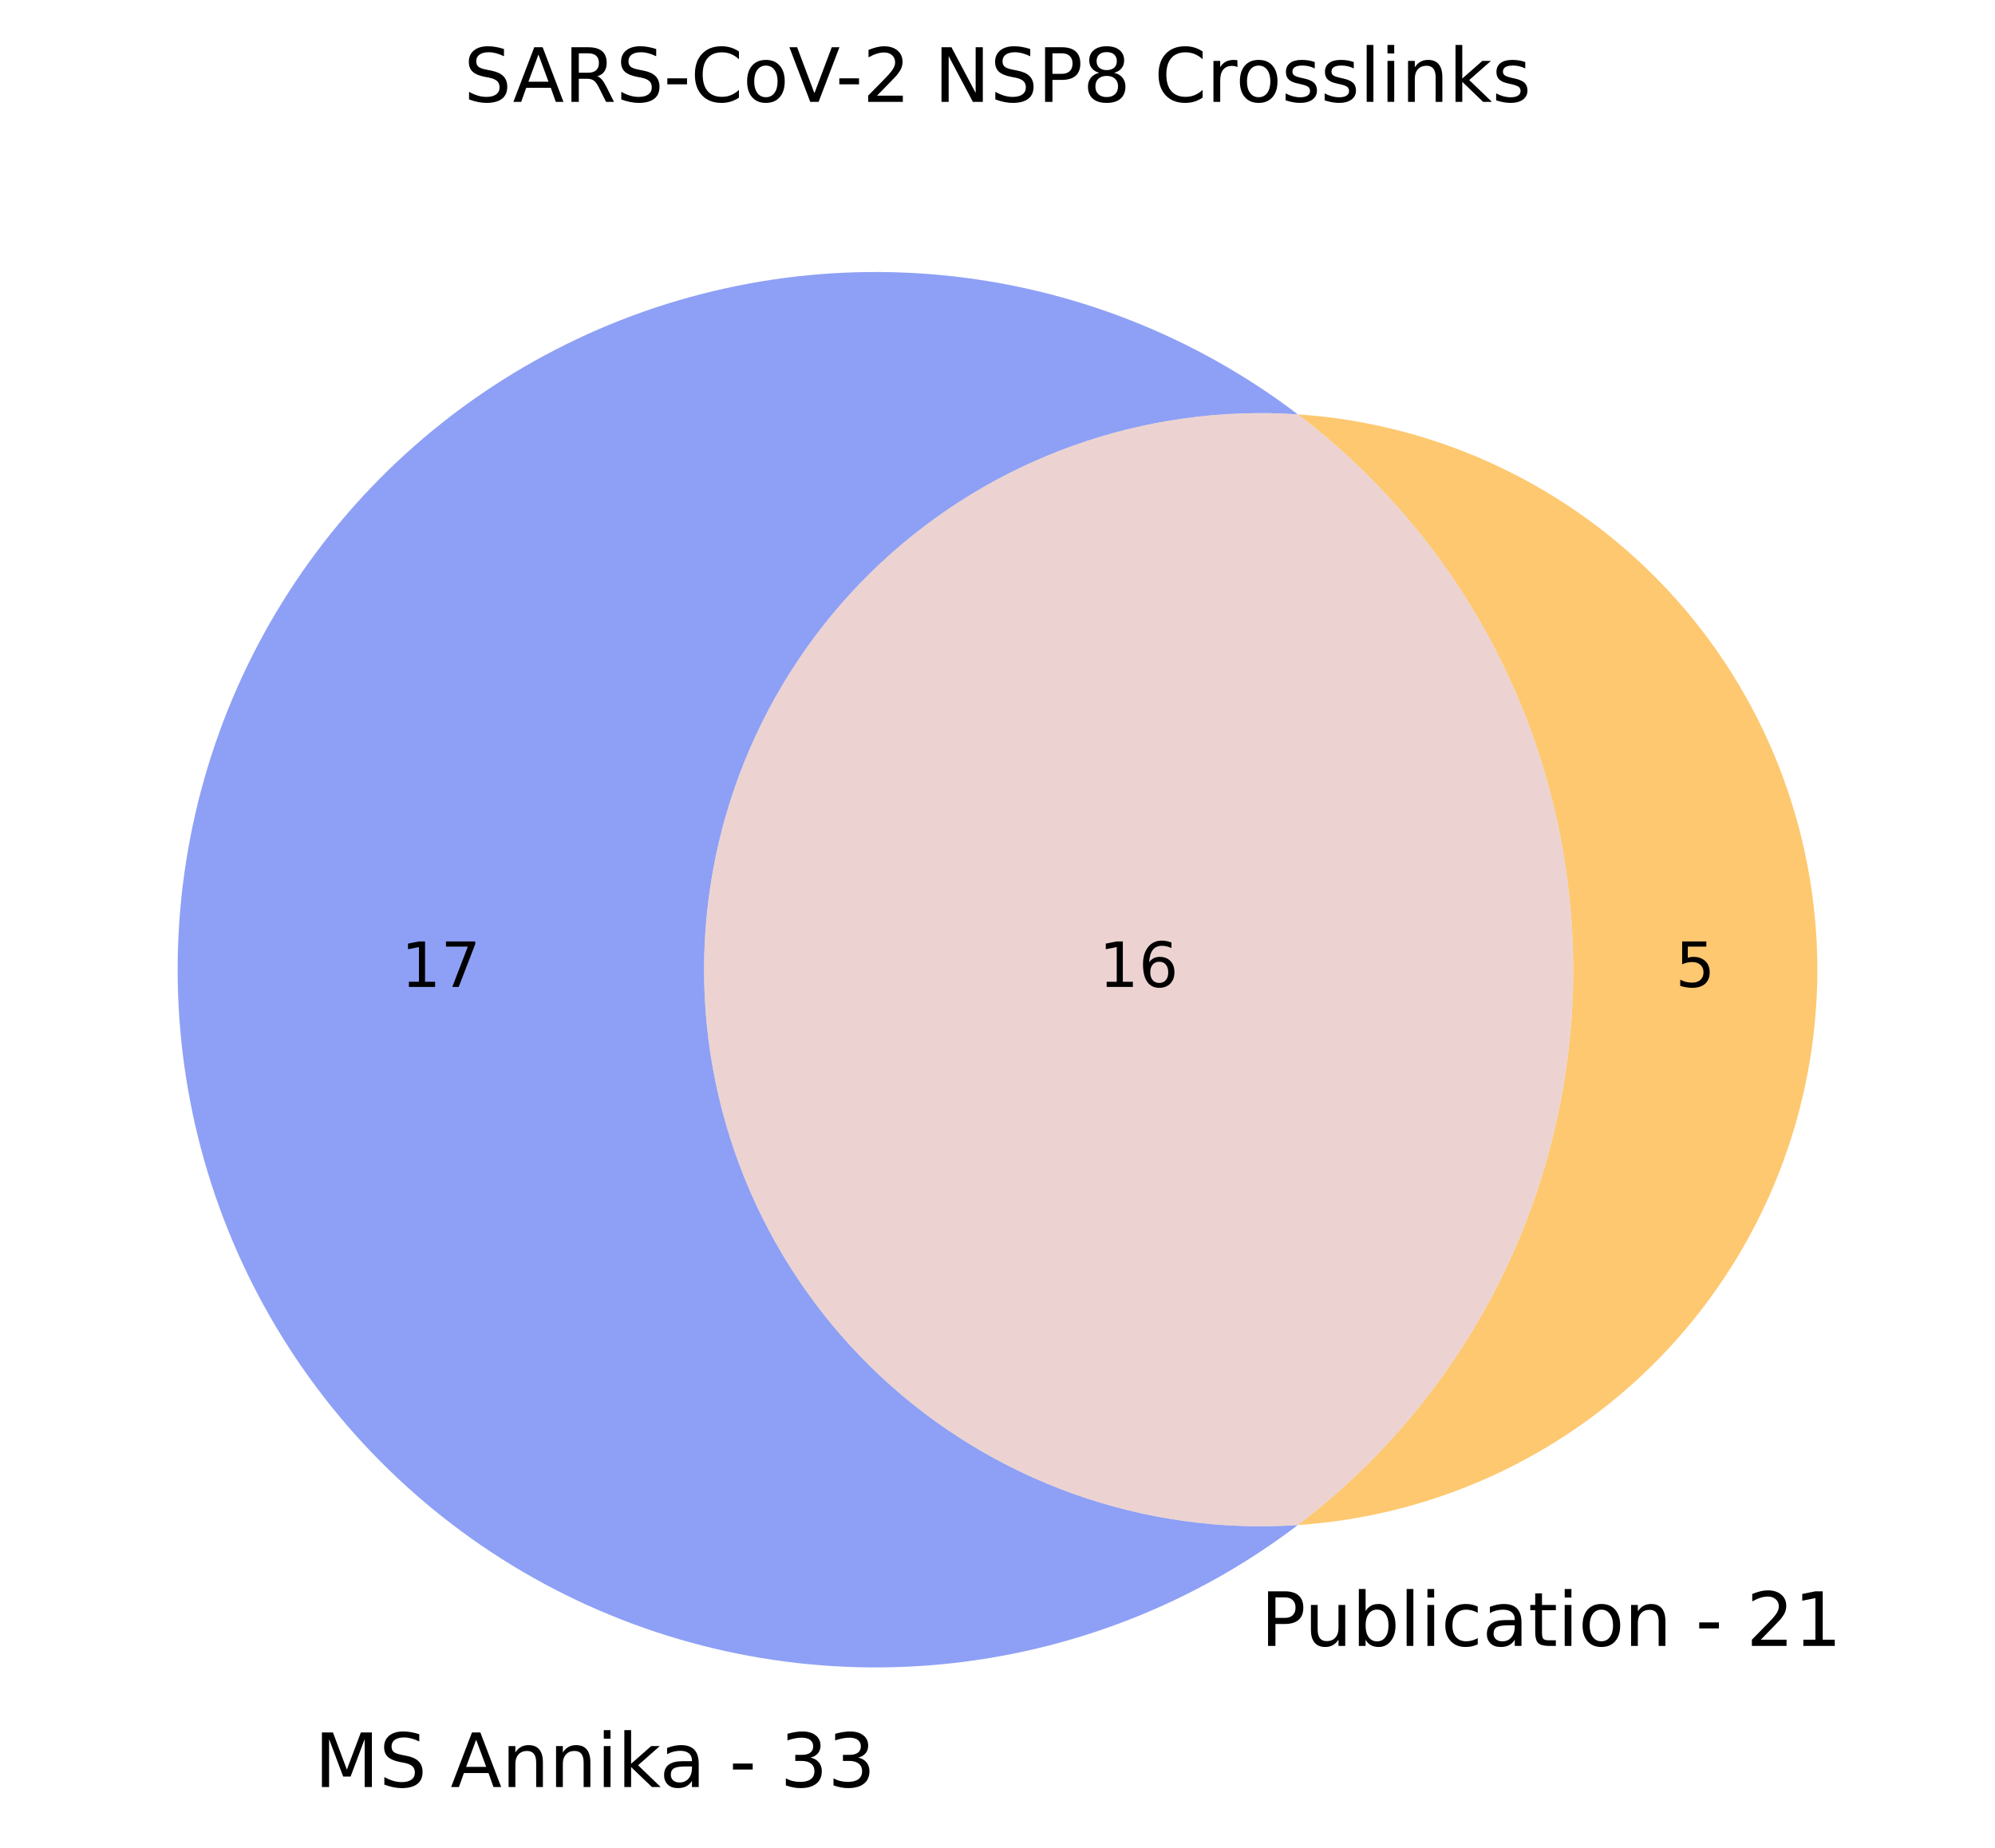
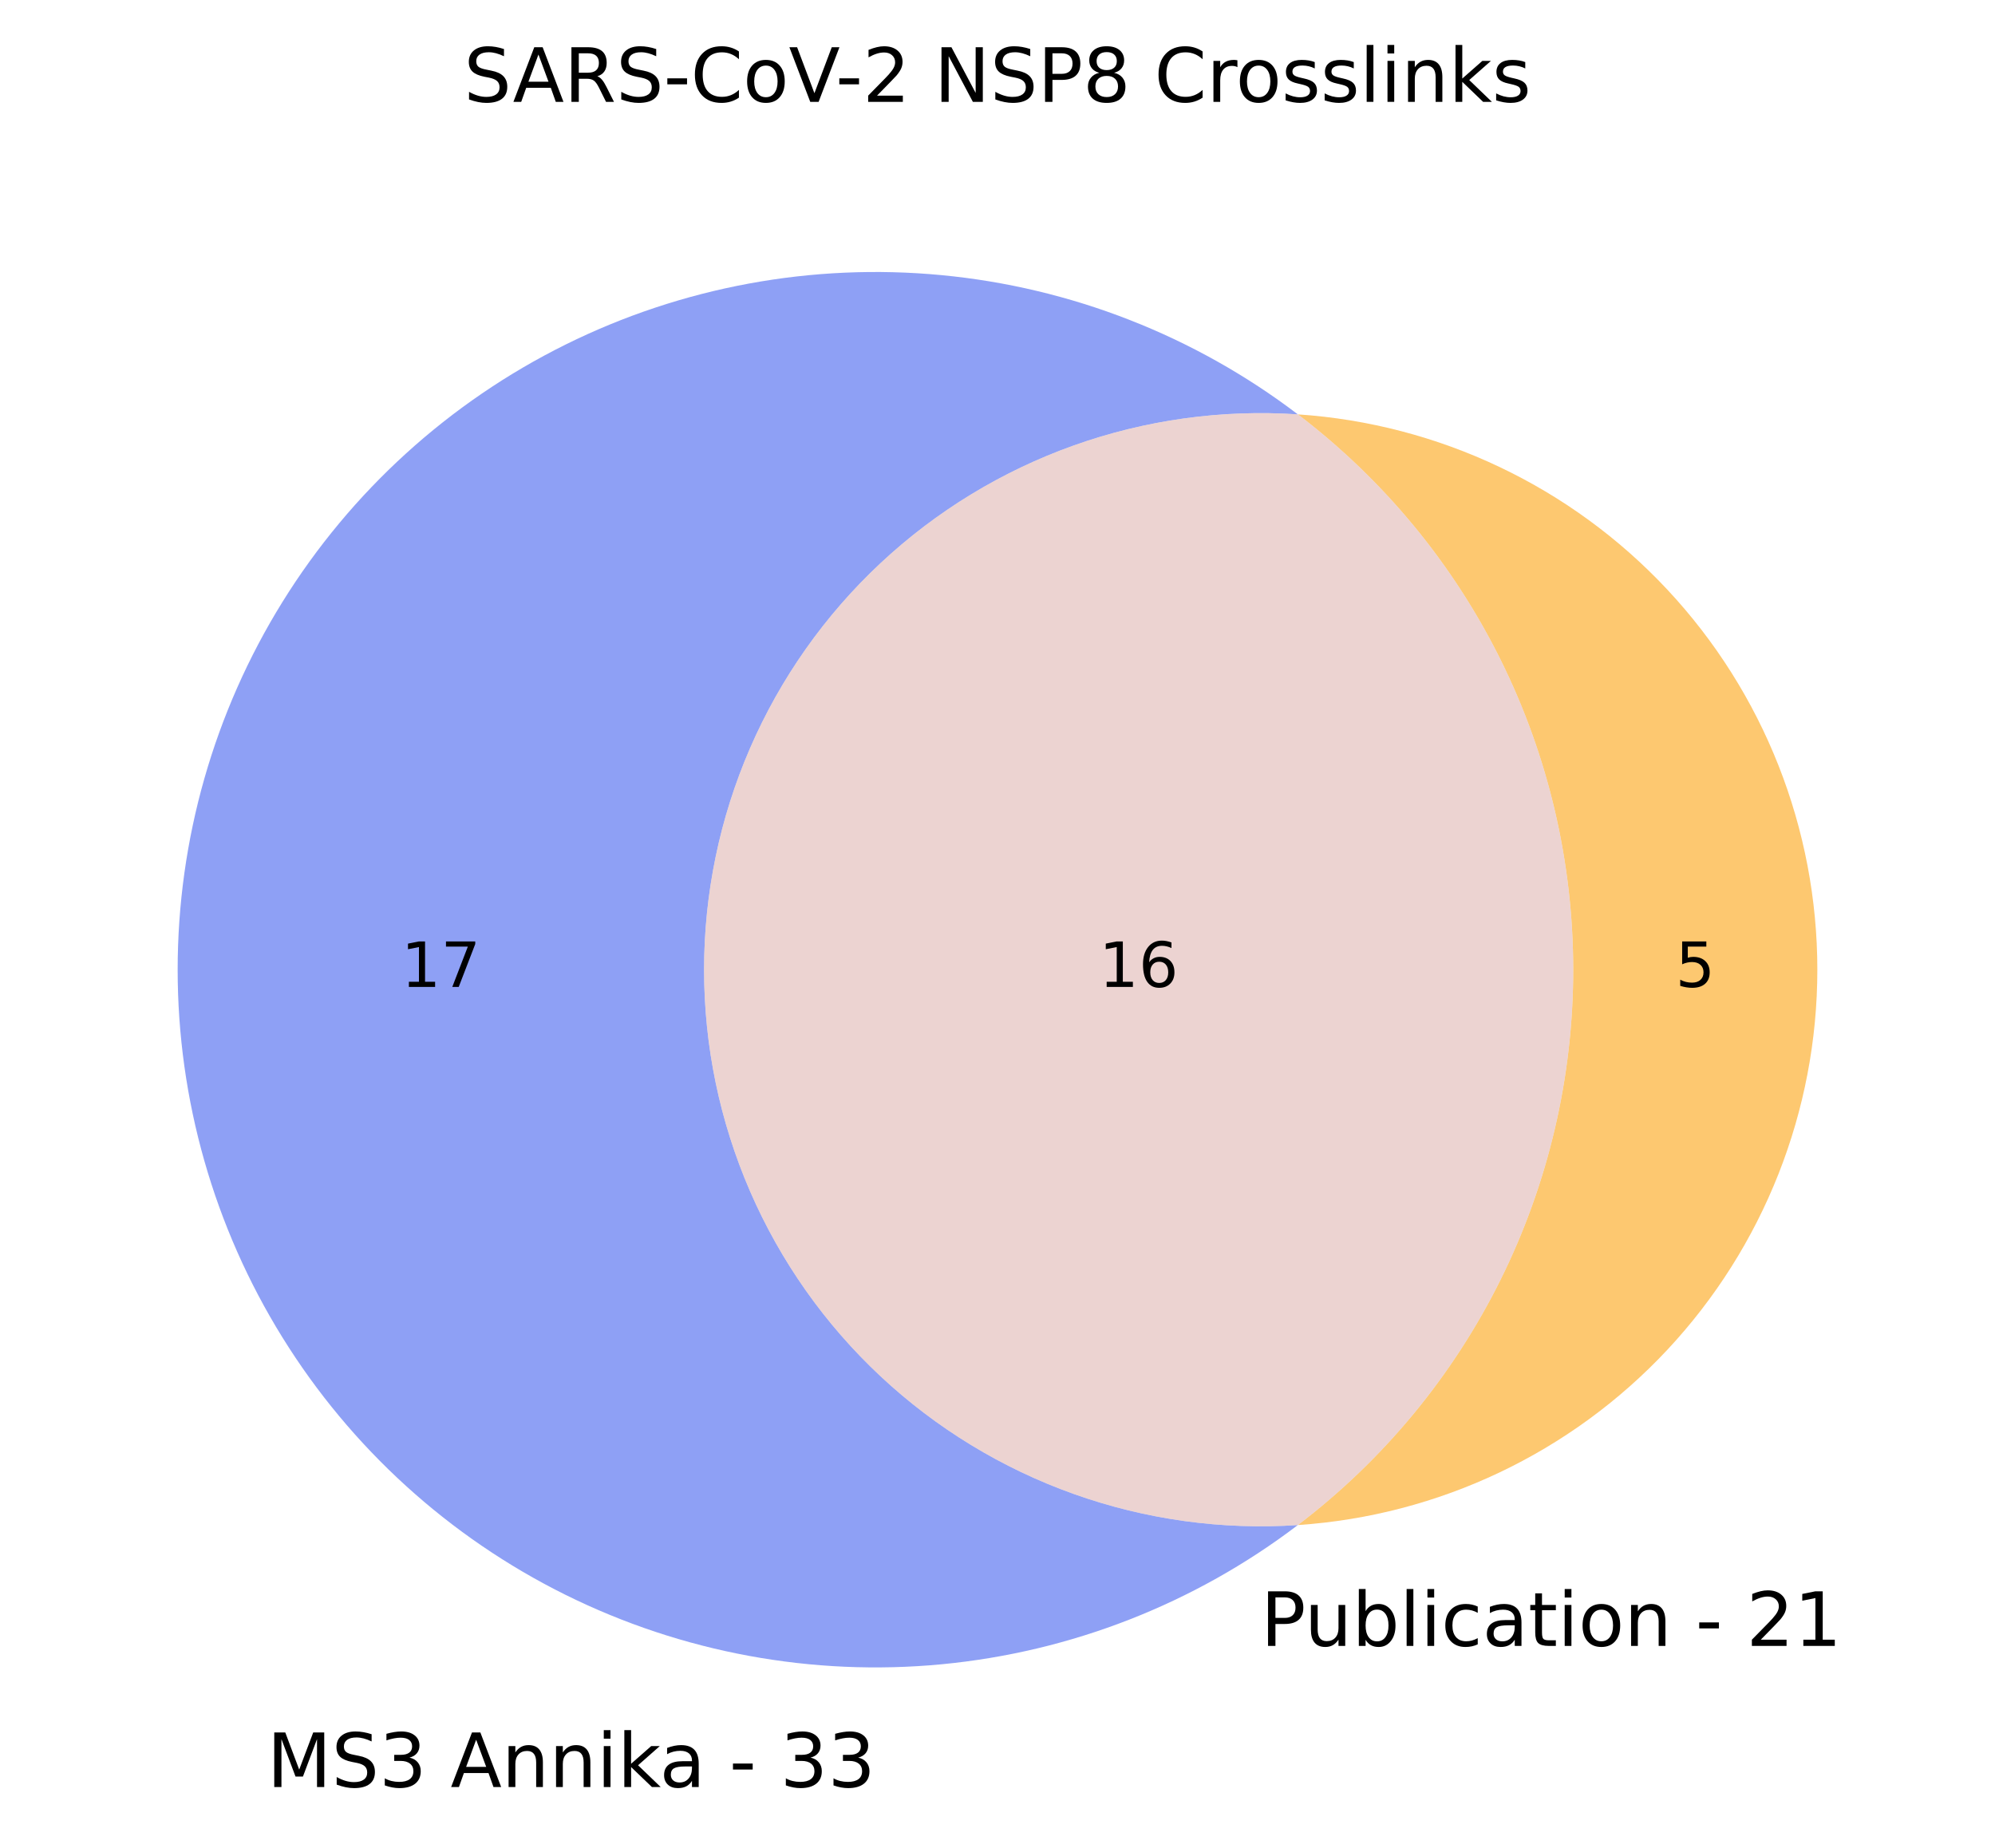
<svg xmlns="http://www.w3.org/2000/svg" xmlns:xlink="http://www.w3.org/1999/xlink" width="319.624pt" height="296.03pt" viewBox="0 0 319.624 296.03" version="1.1">
  <defs>
    <style type="text/css">*{stroke-linejoin: round; stroke-linecap: butt}</style>
  </defs>
  <g id="figure_1">
    <g id="patch_1">
      <path d="M 0 296.03  L 319.624 296.03  L 319.624 0  L 0 0  L 0 296.03  z " style="fill: none" />
    </g>
    <g id="axes_1">
      <g id="patch_2">
-         <path d="M 207.932 244.355  C 195.747 245.17 183.523 243.474 172.021 239.371  C 160.518 235.268 149.98 228.846 141.061 220.504  C 132.142 212.162 125.031 202.076 120.17 190.873  C 115.309 179.67 112.801 167.586 112.801 155.374  C 112.801 143.162 115.309 131.079 120.17 119.876  C 125.031 108.673 132.142 98.587 141.061 90.244  C 149.98 81.902 160.518 75.48 172.021 71.377  C 183.523 67.275 195.747 65.578 207.932 66.393  C 191.358 53.787 171.587 46.06 150.857 44.085  C 130.128 42.11 109.253 45.966 90.597 55.216  C 71.941 64.466 56.235 78.746 45.258 96.441  C 34.281 114.136 28.463 134.551 28.463 155.374  C 28.463 176.197 34.281 196.612 45.258 214.307  C 56.235 232.002 71.941 246.283 90.597 255.532  C 109.253 264.782 130.128 268.638 150.857 266.663  C 171.587 264.689 191.358 256.961 207.932 244.355  " clip-path="url(#p259e8468e1)" style="fill: #4361ee; opacity: 0.6" />
+         <path d="M 207.932 244.355  C 195.747 245.17 183.523 243.474 172.021 239.371  C 160.518 235.268 149.98 228.846 141.061 220.504  C 132.142 212.162 125.031 202.076 120.17 190.873  C 115.309 179.67 112.801 167.586 112.801 155.374  C 112.801 143.162 115.309 131.079 120.17 119.876  C 125.031 108.673 132.142 98.587 141.061 90.244  C 149.98 81.902 160.518 75.48 172.021 71.377  C 183.523 67.275 195.747 65.578 207.932 66.393  C 191.358 53.787 171.587 46.06 150.857 44.085  C 130.128 42.11 109.253 45.966 90.597 55.216  C 71.941 64.466 56.235 78.746 45.258 96.441  C 34.281 114.136 28.463 134.551 28.463 155.374  C 28.463 176.197 34.281 196.612 45.258 214.307  C 56.235 232.002 71.941 246.283 90.597 255.532  C 109.253 264.782 130.128 268.638 150.857 266.663  C 171.587 264.689 191.358 256.961 207.932 244.355  " clip-path="url(#pbbb2297a9f)" style="fill: #4361ee; opacity: 0.6" />
      </g>
      <g id="patch_3">
-         <path d="M 207.932 66.393  C 221.644 76.822 232.762 90.281 240.414 105.715  C 248.067 121.15 252.049 138.147 252.049 155.374  C 252.049 172.602 248.067 189.598 240.414 205.033  C 232.762 220.467 221.644 233.926 207.932 244.355  C 230.496 242.846 251.662 232.809 267.11 216.293  C 282.559 199.778 291.161 177.989 291.161 155.374  C 291.161 132.76 282.559 110.971 267.11 94.455  C 251.662 77.939 230.496 67.902 207.932 66.393  " clip-path="url(#p259e8468e1)" style="fill: #fca311; opacity: 0.6" />
+         <path d="M 207.932 66.393  C 221.644 76.822 232.762 90.281 240.414 105.715  C 248.067 121.15 252.049 138.147 252.049 155.374  C 252.049 172.602 248.067 189.598 240.414 205.033  C 232.762 220.467 221.644 233.926 207.932 244.355  C 230.496 242.846 251.662 232.809 267.11 216.293  C 282.559 199.778 291.161 177.989 291.161 155.374  C 291.161 132.76 282.559 110.971 267.11 94.455  C 251.662 77.939 230.496 67.902 207.932 66.393  " clip-path="url(#pbbb2297a9f)" style="fill: #fca311; opacity: 0.6" />
      </g>
      <g id="patch_4">
-         <path d="M 207.932 244.355  C 221.644 233.926 232.762 220.467 240.414 205.033  C 248.067 189.598 252.049 172.602 252.049 155.374  C 252.049 138.147 248.067 121.15 240.414 105.715  C 232.762 90.281 221.644 76.822 207.932 66.393  C 195.747 65.578 183.523 67.275 172.021 71.377  C 160.518 75.48 149.98 81.902 141.061 90.244  C 132.142 98.587 125.031 108.673 120.17 119.876  C 115.309 131.079 112.801 143.162 112.801 155.374  C 112.801 167.586 115.309 179.67 120.17 190.873  C 125.031 202.076 132.142 212.162 141.061 220.504  C 149.98 228.846 160.518 235.268 172.021 239.371  C 183.523 243.474 195.747 245.17 207.932 244.355  " clip-path="url(#p259e8468e1)" style="fill: #dfb6b2; opacity: 0.6" />
+         <path d="M 207.932 244.355  C 221.644 233.926 232.762 220.467 240.414 205.033  C 248.067 189.598 252.049 172.602 252.049 155.374  C 252.049 138.147 248.067 121.15 240.414 105.715  C 232.762 90.281 221.644 76.822 207.932 66.393  C 195.747 65.578 183.523 67.275 172.021 71.377  C 160.518 75.48 149.98 81.902 141.061 90.244  C 132.142 98.587 125.031 108.673 120.17 119.876  C 115.309 131.079 112.801 143.162 112.801 155.374  C 112.801 167.586 115.309 179.67 120.17 190.873  C 125.031 202.076 132.142 212.162 141.061 220.504  C 149.98 228.846 160.518 235.268 172.021 239.371  C 183.523 243.474 195.747 245.17 207.932 244.355  " clip-path="url(#pbbb2297a9f)" style="fill: #dfb6b2; opacity: 0.6" />
      </g>
      <g id="text_1">
        <g transform="translate(64.26932 158.1335) scale(0.1 -0.1)">
          <defs>
            <path id="DejaVuSans-31" d="M 794 531  L 1825 531  L 1825 4091  L 703 3866  L 703 4441  L 1819 4666  L 2450 4666  L 2450 531  L 3481 531  L 3481 0  L 794 0  L 794 531  z " transform="scale(0.015625)" />
            <path id="DejaVuSans-37" d="M 525 4666  L 3525 4666  L 3525 4397  L 1831 0  L 1172 0  L 2766 4134  L 525 4134  L 525 4666  z " transform="scale(0.015625)" />
          </defs>
          <use xlink:href="#DejaVuSans-31" />
          <use xlink:href="#DejaVuSans-37" x="63.623" />
        </g>
      </g>
      <g id="text_2">
        <g transform="translate(268.4235 158.1335) scale(0.1 -0.1)">
          <defs>
            <path id="DejaVuSans-35" d="M 691 4666  L 3169 4666  L 3169 4134  L 1269 4134  L 1269 2991  Q 1406 3038 1543 3061  Q 1681 3084 1819 3084  Q 2600 3084 3056 2656  Q 3513 2228 3513 1497  Q 3513 744 3044 326  Q 2575 -91 1722 -91  Q 1428 -91 1123 -41  Q 819 9 494 109  L 494 744  Q 775 591 1075 516  Q 1375 441 1709 441  Q 2250 441 2565 725  Q 2881 1009 2881 1497  Q 2881 1984 2565 2268  Q 2250 2553 1709 2553  Q 1456 2553 1204 2497  Q 953 2441 691 2322  L 691 4666  z " transform="scale(0.015625)" />
          </defs>
          <use xlink:href="#DejaVuSans-35" />
        </g>
      </g>
      <g id="text_3">
        <g transform="translate(176.0623 158.1335) scale(0.1 -0.1)">
          <defs>
            <path id="DejaVuSans-36" d="M 2113 2584  Q 1688 2584 1439 2293  Q 1191 2003 1191 1497  Q 1191 994 1439 701  Q 1688 409 2113 409  Q 2538 409 2786 701  Q 3034 994 3034 1497  Q 3034 2003 2786 2293  Q 2538 2584 2113 2584  z M 3366 4563  L 3366 3988  Q 3128 4100 2886 4159  Q 2644 4219 2406 4219  Q 1781 4219 1451 3797  Q 1122 3375 1075 2522  Q 1259 2794 1537 2939  Q 1816 3084 2150 3084  Q 2853 3084 3261 2657  Q 3669 2231 3669 1497  Q 3669 778 3244 343  Q 2819 -91 2113 -91  Q 1303 -91 875 529  Q 447 1150 447 2328  Q 447 3434 972 4092  Q 1497 4750 2381 4750  Q 2619 4750 2861 4703  Q 3103 4656 3366 4563  z " transform="scale(0.015625)" />
          </defs>
          <use xlink:href="#DejaVuSans-31" />
          <use xlink:href="#DejaVuSans-36" x="63.623" />
        </g>
      </g>
      <g id="text_4">
-         <g transform="translate(50.3985 286.3339) scale(0.12 -0.12)">
+         <g transform="translate(42.7635 286.3339) scale(0.12 -0.12)">
          <defs>
            <path id="DejaVuSans-4d" d="M 628 4666  L 1569 4666  L 2759 1491  L 3956 4666  L 4897 4666  L 4897 0  L 4281 0  L 4281 4097  L 3078 897  L 2444 897  L 1241 4097  L 1241 0  L 628 0  L 628 4666  z " transform="scale(0.015625)" />
            <path id="DejaVuSans-53" d="M 3425 4513  L 3425 3897  Q 3066 4069 2747 4153  Q 2428 4238 2131 4238  Q 1616 4238 1336 4038  Q 1056 3838 1056 3469  Q 1056 3159 1242 3001  Q 1428 2844 1947 2747  L 2328 2669  Q 3034 2534 3370 2195  Q 3706 1856 3706 1288  Q 3706 609 3251 259  Q 2797 -91 1919 -91  Q 1588 -91 1214 -16  Q 841 59 441 206  L 441 856  Q 825 641 1194 531  Q 1563 422 1919 422  Q 2459 422 2753 634  Q 3047 847 3047 1241  Q 3047 1584 2836 1778  Q 2625 1972 2144 2069  L 1759 2144  Q 1053 2284 737 2584  Q 422 2884 422 3419  Q 422 4038 858 4394  Q 1294 4750 2059 4750  Q 2388 4750 2728 4690  Q 3069 4631 3425 4513  z " transform="scale(0.015625)" />
+             <path id="DejaVuSans-33" d="M 2597 2516  Q 3050 2419 3304 2112  Q 3559 1806 3559 1356  Q 3559 666 3084 287  Q 2609 -91 1734 -91  Q 1441 -91 1130 -33  Q 819 25 488 141  L 488 750  Q 750 597 1062 519  Q 1375 441 1716 441  Q 2309 441 2620 675  Q 2931 909 2931 1356  Q 2931 1769 2642 2001  Q 2353 2234 1838 2234  L 1294 2234  L 1294 2753  L 1863 2753  Q 2328 2753 2575 2939  Q 2822 3125 2822 3475  Q 2822 3834 2567 4026  Q 2313 4219 1838 4219  Q 1578 4219 1281 4162  Q 984 4106 628 3988  L 628 4550  Q 988 4650 1302 4700  Q 1616 4750 1894 4750  Q 2613 4750 3031 4423  Q 3450 4097 3450 3541  Q 3450 3153 3228 2886  Q 3006 2619 2597 2516  z " transform="scale(0.015625)" />
            <path id="DejaVuSans-20" transform="scale(0.015625)" />
            <path id="DejaVuSans-41" d="M 2188 4044  L 1331 1722  L 3047 1722  L 2188 4044  z M 1831 4666  L 2547 4666  L 4325 0  L 3669 0  L 3244 1197  L 1141 1197  L 716 0  L 50 0  L 1831 4666  z " transform="scale(0.015625)" />
            <path id="DejaVuSans-6e" d="M 3513 2113  L 3513 0  L 2938 0  L 2938 2094  Q 2938 2591 2744 2837  Q 2550 3084 2163 3084  Q 1697 3084 1428 2787  Q 1159 2491 1159 1978  L 1159 0  L 581 0  L 581 3500  L 1159 3500  L 1159 2956  Q 1366 3272 1645 3428  Q 1925 3584 2291 3584  Q 2894 3584 3203 3211  Q 3513 2838 3513 2113  z " transform="scale(0.015625)" />
            <path id="DejaVuSans-69" d="M 603 3500  L 1178 3500  L 1178 0  L 603 0  L 603 3500  z M 603 4863  L 1178 4863  L 1178 4134  L 603 4134  L 603 4863  z " transform="scale(0.015625)" />
            <path id="DejaVuSans-6b" d="M 581 4863  L 1159 4863  L 1159 1991  L 2875 3500  L 3609 3500  L 1753 1863  L 3688 0  L 2938 0  L 1159 1709  L 1159 0  L 581 0  L 581 4863  z " transform="scale(0.015625)" />
            <path id="DejaVuSans-61" d="M 2194 1759  Q 1497 1759 1228 1600  Q 959 1441 959 1056  Q 959 750 1161 570  Q 1363 391 1709 391  Q 2188 391 2477 730  Q 2766 1069 2766 1631  L 2766 1759  L 2194 1759  z M 3341 1997  L 3341 0  L 2766 0  L 2766 531  Q 2569 213 2275 61  Q 1981 -91 1556 -91  Q 1019 -91 701 211  Q 384 513 384 1019  Q 384 1609 779 1909  Q 1175 2209 1959 2209  L 2766 2209  L 2766 2266  Q 2766 2663 2505 2880  Q 2244 3097 1772 3097  Q 1472 3097 1187 3025  Q 903 2953 641 2809  L 641 3341  Q 956 3463 1253 3523  Q 1550 3584 1831 3584  Q 2591 3584 2966 3190  Q 3341 2797 3341 1997  z " transform="scale(0.015625)" />
            <path id="DejaVuSans-2d" d="M 313 2009  L 1997 2009  L 1997 1497  L 313 1497  L 313 2009  z " transform="scale(0.015625)" />
-             <path id="DejaVuSans-33" d="M 2597 2516  Q 3050 2419 3304 2112  Q 3559 1806 3559 1356  Q 3559 666 3084 287  Q 2609 -91 1734 -91  Q 1441 -91 1130 -33  Q 819 25 488 141  L 488 750  Q 750 597 1062 519  Q 1375 441 1716 441  Q 2309 441 2620 675  Q 2931 909 2931 1356  Q 2931 1769 2642 2001  Q 2353 2234 1838 2234  L 1294 2234  L 1294 2753  L 1863 2753  Q 2328 2753 2575 2939  Q 2822 3125 2822 3475  Q 2822 3834 2567 4026  Q 2313 4219 1838 4219  Q 1578 4219 1281 4162  Q 984 4106 628 3988  L 628 4550  Q 988 4650 1302 4700  Q 1616 4750 1894 4750  Q 2613 4750 3031 4423  Q 3450 4097 3450 3541  Q 3450 3153 3228 2886  Q 3006 2619 2597 2516  z " transform="scale(0.015625)" />
          </defs>
          <use xlink:href="#DejaVuSans-4d" />
          <use xlink:href="#DejaVuSans-53" x="86.279" />
-           <use xlink:href="#DejaVuSans-20" x="149.756" />
-           <use xlink:href="#DejaVuSans-41" x="181.543" />
-           <use xlink:href="#DejaVuSans-6e" x="249.951" />
-           <use xlink:href="#DejaVuSans-6e" x="313.33" />
-           <use xlink:href="#DejaVuSans-69" x="376.709" />
-           <use xlink:href="#DejaVuSans-6b" x="404.492" />
-           <use xlink:href="#DejaVuSans-61" x="460.652" />
-           <use xlink:href="#DejaVuSans-20" x="521.932" />
-           <use xlink:href="#DejaVuSans-2d" x="553.719" />
-           <use xlink:href="#DejaVuSans-20" x="589.803" />
-           <use xlink:href="#DejaVuSans-33" x="621.59" />
+           <use xlink:href="#DejaVuSans-33" x="149.756" />
+           <use xlink:href="#DejaVuSans-20" x="213.379" />
+           <use xlink:href="#DejaVuSans-41" x="245.166" />
+           <use xlink:href="#DejaVuSans-6e" x="313.574" />
+           <use xlink:href="#DejaVuSans-6e" x="376.953" />
+           <use xlink:href="#DejaVuSans-69" x="440.332" />
+           <use xlink:href="#DejaVuSans-6b" x="468.115" />
+           <use xlink:href="#DejaVuSans-61" x="524.275" />
+           <use xlink:href="#DejaVuSans-20" x="585.555" />
+           <use xlink:href="#DejaVuSans-2d" x="617.342" />
+           <use xlink:href="#DejaVuSans-20" x="653.426" />
          <use xlink:href="#DejaVuSans-33" x="685.213" />
+           <use xlink:href="#DejaVuSans-33" x="748.836" />
        </g>
      </g>
      <g id="text_5">
        <g transform="translate(201.9806 263.7209) scale(0.12 -0.12)">
          <defs>
            <path id="DejaVuSans-50" d="M 1259 4147  L 1259 2394  L 2053 2394  Q 2494 2394 2734 2622  Q 2975 2850 2975 3272  Q 2975 3691 2734 3919  Q 2494 4147 2053 4147  L 1259 4147  z M 628 4666  L 2053 4666  Q 2838 4666 3239 4311  Q 3641 3956 3641 3272  Q 3641 2581 3239 2228  Q 2838 1875 2053 1875  L 1259 1875  L 1259 0  L 628 0  L 628 4666  z " transform="scale(0.015625)" />
            <path id="DejaVuSans-75" d="M 544 1381  L 544 3500  L 1119 3500  L 1119 1403  Q 1119 906 1312 657  Q 1506 409 1894 409  Q 2359 409 2629 706  Q 2900 1003 2900 1516  L 2900 3500  L 3475 3500  L 3475 0  L 2900 0  L 2900 538  Q 2691 219 2414 64  Q 2138 -91 1772 -91  Q 1169 -91 856 284  Q 544 659 544 1381  z M 1991 3584  L 1991 3584  z " transform="scale(0.015625)" />
            <path id="DejaVuSans-62" d="M 3116 1747  Q 3116 2381 2855 2742  Q 2594 3103 2138 3103  Q 1681 3103 1420 2742  Q 1159 2381 1159 1747  Q 1159 1113 1420 752  Q 1681 391 2138 391  Q 2594 391 2855 752  Q 3116 1113 3116 1747  z M 1159 2969  Q 1341 3281 1617 3432  Q 1894 3584 2278 3584  Q 2916 3584 3314 3078  Q 3713 2572 3713 1747  Q 3713 922 3314 415  Q 2916 -91 2278 -91  Q 1894 -91 1617 61  Q 1341 213 1159 525  L 1159 0  L 581 0  L 581 4863  L 1159 4863  L 1159 2969  z " transform="scale(0.015625)" />
            <path id="DejaVuSans-6c" d="M 603 4863  L 1178 4863  L 1178 0  L 603 0  L 603 4863  z " transform="scale(0.015625)" />
            <path id="DejaVuSans-63" d="M 3122 3366  L 3122 2828  Q 2878 2963 2633 3030  Q 2388 3097 2138 3097  Q 1578 3097 1268 2742  Q 959 2388 959 1747  Q 959 1106 1268 751  Q 1578 397 2138 397  Q 2388 397 2633 464  Q 2878 531 3122 666  L 3122 134  Q 2881 22 2623 -34  Q 2366 -91 2075 -91  Q 1284 -91 818 406  Q 353 903 353 1747  Q 353 2603 823 3093  Q 1294 3584 2113 3584  Q 2378 3584 2631 3529  Q 2884 3475 3122 3366  z " transform="scale(0.015625)" />
            <path id="DejaVuSans-74" d="M 1172 4494  L 1172 3500  L 2356 3500  L 2356 3053  L 1172 3053  L 1172 1153  Q 1172 725 1289 603  Q 1406 481 1766 481  L 2356 481  L 2356 0  L 1766 0  Q 1100 0 847 248  Q 594 497 594 1153  L 594 3053  L 172 3053  L 172 3500  L 594 3500  L 594 4494  L 1172 4494  z " transform="scale(0.015625)" />
            <path id="DejaVuSans-6f" d="M 1959 3097  Q 1497 3097 1228 2736  Q 959 2375 959 1747  Q 959 1119 1226 758  Q 1494 397 1959 397  Q 2419 397 2687 759  Q 2956 1122 2956 1747  Q 2956 2369 2687 2733  Q 2419 3097 1959 3097  z M 1959 3584  Q 2709 3584 3137 3096  Q 3566 2609 3566 1747  Q 3566 888 3137 398  Q 2709 -91 1959 -91  Q 1206 -91 779 398  Q 353 888 353 1747  Q 353 2609 779 3096  Q 1206 3584 1959 3584  z " transform="scale(0.015625)" />
            <path id="DejaVuSans-32" d="M 1228 531  L 3431 531  L 3431 0  L 469 0  L 469 531  Q 828 903 1448 1529  Q 2069 2156 2228 2338  Q 2531 2678 2651 2914  Q 2772 3150 2772 3378  Q 2772 3750 2511 3984  Q 2250 4219 1831 4219  Q 1534 4219 1204 4116  Q 875 4013 500 3803  L 500 4441  Q 881 4594 1212 4672  Q 1544 4750 1819 4750  Q 2544 4750 2975 4387  Q 3406 4025 3406 3419  Q 3406 3131 3298 2873  Q 3191 2616 2906 2266  Q 2828 2175 2409 1742  Q 1991 1309 1228 531  z " transform="scale(0.015625)" />
          </defs>
          <use xlink:href="#DejaVuSans-50" />
          <use xlink:href="#DejaVuSans-75" x="58.553" />
          <use xlink:href="#DejaVuSans-62" x="121.932" />
          <use xlink:href="#DejaVuSans-6c" x="185.408" />
          <use xlink:href="#DejaVuSans-69" x="213.191" />
          <use xlink:href="#DejaVuSans-63" x="240.975" />
          <use xlink:href="#DejaVuSans-61" x="295.955" />
          <use xlink:href="#DejaVuSans-74" x="357.234" />
          <use xlink:href="#DejaVuSans-69" x="396.443" />
          <use xlink:href="#DejaVuSans-6f" x="424.227" />
          <use xlink:href="#DejaVuSans-6e" x="485.408" />
          <use xlink:href="#DejaVuSans-20" x="548.787" />
          <use xlink:href="#DejaVuSans-2d" x="580.574" />
          <use xlink:href="#DejaVuSans-20" x="616.658" />
          <use xlink:href="#DejaVuSans-32" x="648.445" />
          <use xlink:href="#DejaVuSans-31" x="712.068" />
        </g>
      </g>
      <g id="text_6">
        <g transform="translate(74.32116 16.31812) scale(0.12 -0.12)">
          <defs>
            <path id="DejaVuSans-52" d="M 2841 2188  Q 3044 2119 3236 1894  Q 3428 1669 3622 1275  L 4263 0  L 3584 0  L 2988 1197  Q 2756 1666 2539 1819  Q 2322 1972 1947 1972  L 1259 1972  L 1259 0  L 628 0  L 628 4666  L 2053 4666  Q 2853 4666 3247 4331  Q 3641 3997 3641 3322  Q 3641 2881 3436 2590  Q 3231 2300 2841 2188  z M 1259 4147  L 1259 2491  L 2053 2491  Q 2509 2491 2742 2702  Q 2975 2913 2975 3322  Q 2975 3731 2742 3939  Q 2509 4147 2053 4147  L 1259 4147  z " transform="scale(0.015625)" />
            <path id="DejaVuSans-43" d="M 4122 4306  L 4122 3641  Q 3803 3938 3442 4084  Q 3081 4231 2675 4231  Q 1875 4231 1450 3742  Q 1025 3253 1025 2328  Q 1025 1406 1450 917  Q 1875 428 2675 428  Q 3081 428 3442 575  Q 3803 722 4122 1019  L 4122 359  Q 3791 134 3420 21  Q 3050 -91 2638 -91  Q 1578 -91 968 557  Q 359 1206 359 2328  Q 359 3453 968 4101  Q 1578 4750 2638 4750  Q 3056 4750 3426 4639  Q 3797 4528 4122 4306  z " transform="scale(0.015625)" />
            <path id="DejaVuSans-56" d="M 1831 0  L 50 4666  L 709 4666  L 2188 738  L 3669 4666  L 4325 4666  L 2547 0  L 1831 0  z " transform="scale(0.015625)" />
            <path id="DejaVuSans-4e" d="M 628 4666  L 1478 4666  L 3547 763  L 3547 4666  L 4159 4666  L 4159 0  L 3309 0  L 1241 3903  L 1241 0  L 628 0  L 628 4666  z " transform="scale(0.015625)" />
            <path id="DejaVuSans-38" d="M 2034 2216  Q 1584 2216 1326 1975  Q 1069 1734 1069 1313  Q 1069 891 1326 650  Q 1584 409 2034 409  Q 2484 409 2743 651  Q 3003 894 3003 1313  Q 3003 1734 2745 1975  Q 2488 2216 2034 2216  z M 1403 2484  Q 997 2584 770 2862  Q 544 3141 544 3541  Q 544 4100 942 4425  Q 1341 4750 2034 4750  Q 2731 4750 3128 4425  Q 3525 4100 3525 3541  Q 3525 3141 3298 2862  Q 3072 2584 2669 2484  Q 3125 2378 3379 2068  Q 3634 1759 3634 1313  Q 3634 634 3220 271  Q 2806 -91 2034 -91  Q 1263 -91 848 271  Q 434 634 434 1313  Q 434 1759 690 2068  Q 947 2378 1403 2484  z M 1172 3481  Q 1172 3119 1398 2916  Q 1625 2713 2034 2713  Q 2441 2713 2670 2916  Q 2900 3119 2900 3481  Q 2900 3844 2670 4047  Q 2441 4250 2034 4250  Q 1625 4250 1398 4047  Q 1172 3844 1172 3481  z " transform="scale(0.015625)" />
            <path id="DejaVuSans-72" d="M 2631 2963  Q 2534 3019 2420 3045  Q 2306 3072 2169 3072  Q 1681 3072 1420 2755  Q 1159 2438 1159 1844  L 1159 0  L 581 0  L 581 3500  L 1159 3500  L 1159 2956  Q 1341 3275 1631 3429  Q 1922 3584 2338 3584  Q 2397 3584 2469 3576  Q 2541 3569 2628 3553  L 2631 2963  z " transform="scale(0.015625)" />
            <path id="DejaVuSans-73" d="M 2834 3397  L 2834 2853  Q 2591 2978 2328 3040  Q 2066 3103 1784 3103  Q 1356 3103 1142 2972  Q 928 2841 928 2578  Q 928 2378 1081 2264  Q 1234 2150 1697 2047  L 1894 2003  Q 2506 1872 2764 1633  Q 3022 1394 3022 966  Q 3022 478 2636 193  Q 2250 -91 1575 -91  Q 1294 -91 989 -36  Q 684 19 347 128  L 347 722  Q 666 556 975 473  Q 1284 391 1588 391  Q 1994 391 2212 530  Q 2431 669 2431 922  Q 2431 1156 2273 1281  Q 2116 1406 1581 1522  L 1381 1569  Q 847 1681 609 1914  Q 372 2147 372 2553  Q 372 3047 722 3315  Q 1072 3584 1716 3584  Q 2034 3584 2315 3537  Q 2597 3491 2834 3397  z " transform="scale(0.015625)" />
          </defs>
          <use xlink:href="#DejaVuSans-53" />
          <use xlink:href="#DejaVuSans-41" x="65.352" />
          <use xlink:href="#DejaVuSans-52" x="133.76" />
          <use xlink:href="#DejaVuSans-53" x="203.242" />
          <use xlink:href="#DejaVuSans-2d" x="266.719" />
          <use xlink:href="#DejaVuSans-43" x="302.803" />
          <use xlink:href="#DejaVuSans-6f" x="372.627" />
          <use xlink:href="#DejaVuSans-56" x="433.809" />
          <use xlink:href="#DejaVuSans-2d" x="496.342" />
          <use xlink:href="#DejaVuSans-32" x="532.426" />
          <use xlink:href="#DejaVuSans-20" x="596.049" />
          <use xlink:href="#DejaVuSans-4e" x="627.836" />
          <use xlink:href="#DejaVuSans-53" x="702.641" />
          <use xlink:href="#DejaVuSans-50" x="766.117" />
          <use xlink:href="#DejaVuSans-38" x="826.42" />
          <use xlink:href="#DejaVuSans-20" x="890.043" />
          <use xlink:href="#DejaVuSans-43" x="921.83" />
          <use xlink:href="#DejaVuSans-72" x="991.654" />
          <use xlink:href="#DejaVuSans-6f" x="1030.518" />
          <use xlink:href="#DejaVuSans-73" x="1091.699" />
          <use xlink:href="#DejaVuSans-73" x="1143.799" />
          <use xlink:href="#DejaVuSans-6c" x="1195.898" />
          <use xlink:href="#DejaVuSans-69" x="1223.682" />
          <use xlink:href="#DejaVuSans-6e" x="1251.465" />
          <use xlink:href="#DejaVuSans-6b" x="1314.844" />
          <use xlink:href="#DejaVuSans-73" x="1372.754" />
        </g>
      </g>
    </g>
  </g>
  <defs>
-     <clipPath id="p259e8468e1">
+     <clipPath id="pbbb2297a9f">
      <rect x="7.2" y="22.318" width="305.224" height="266.112" />
    </clipPath>
  </defs>
</svg>
